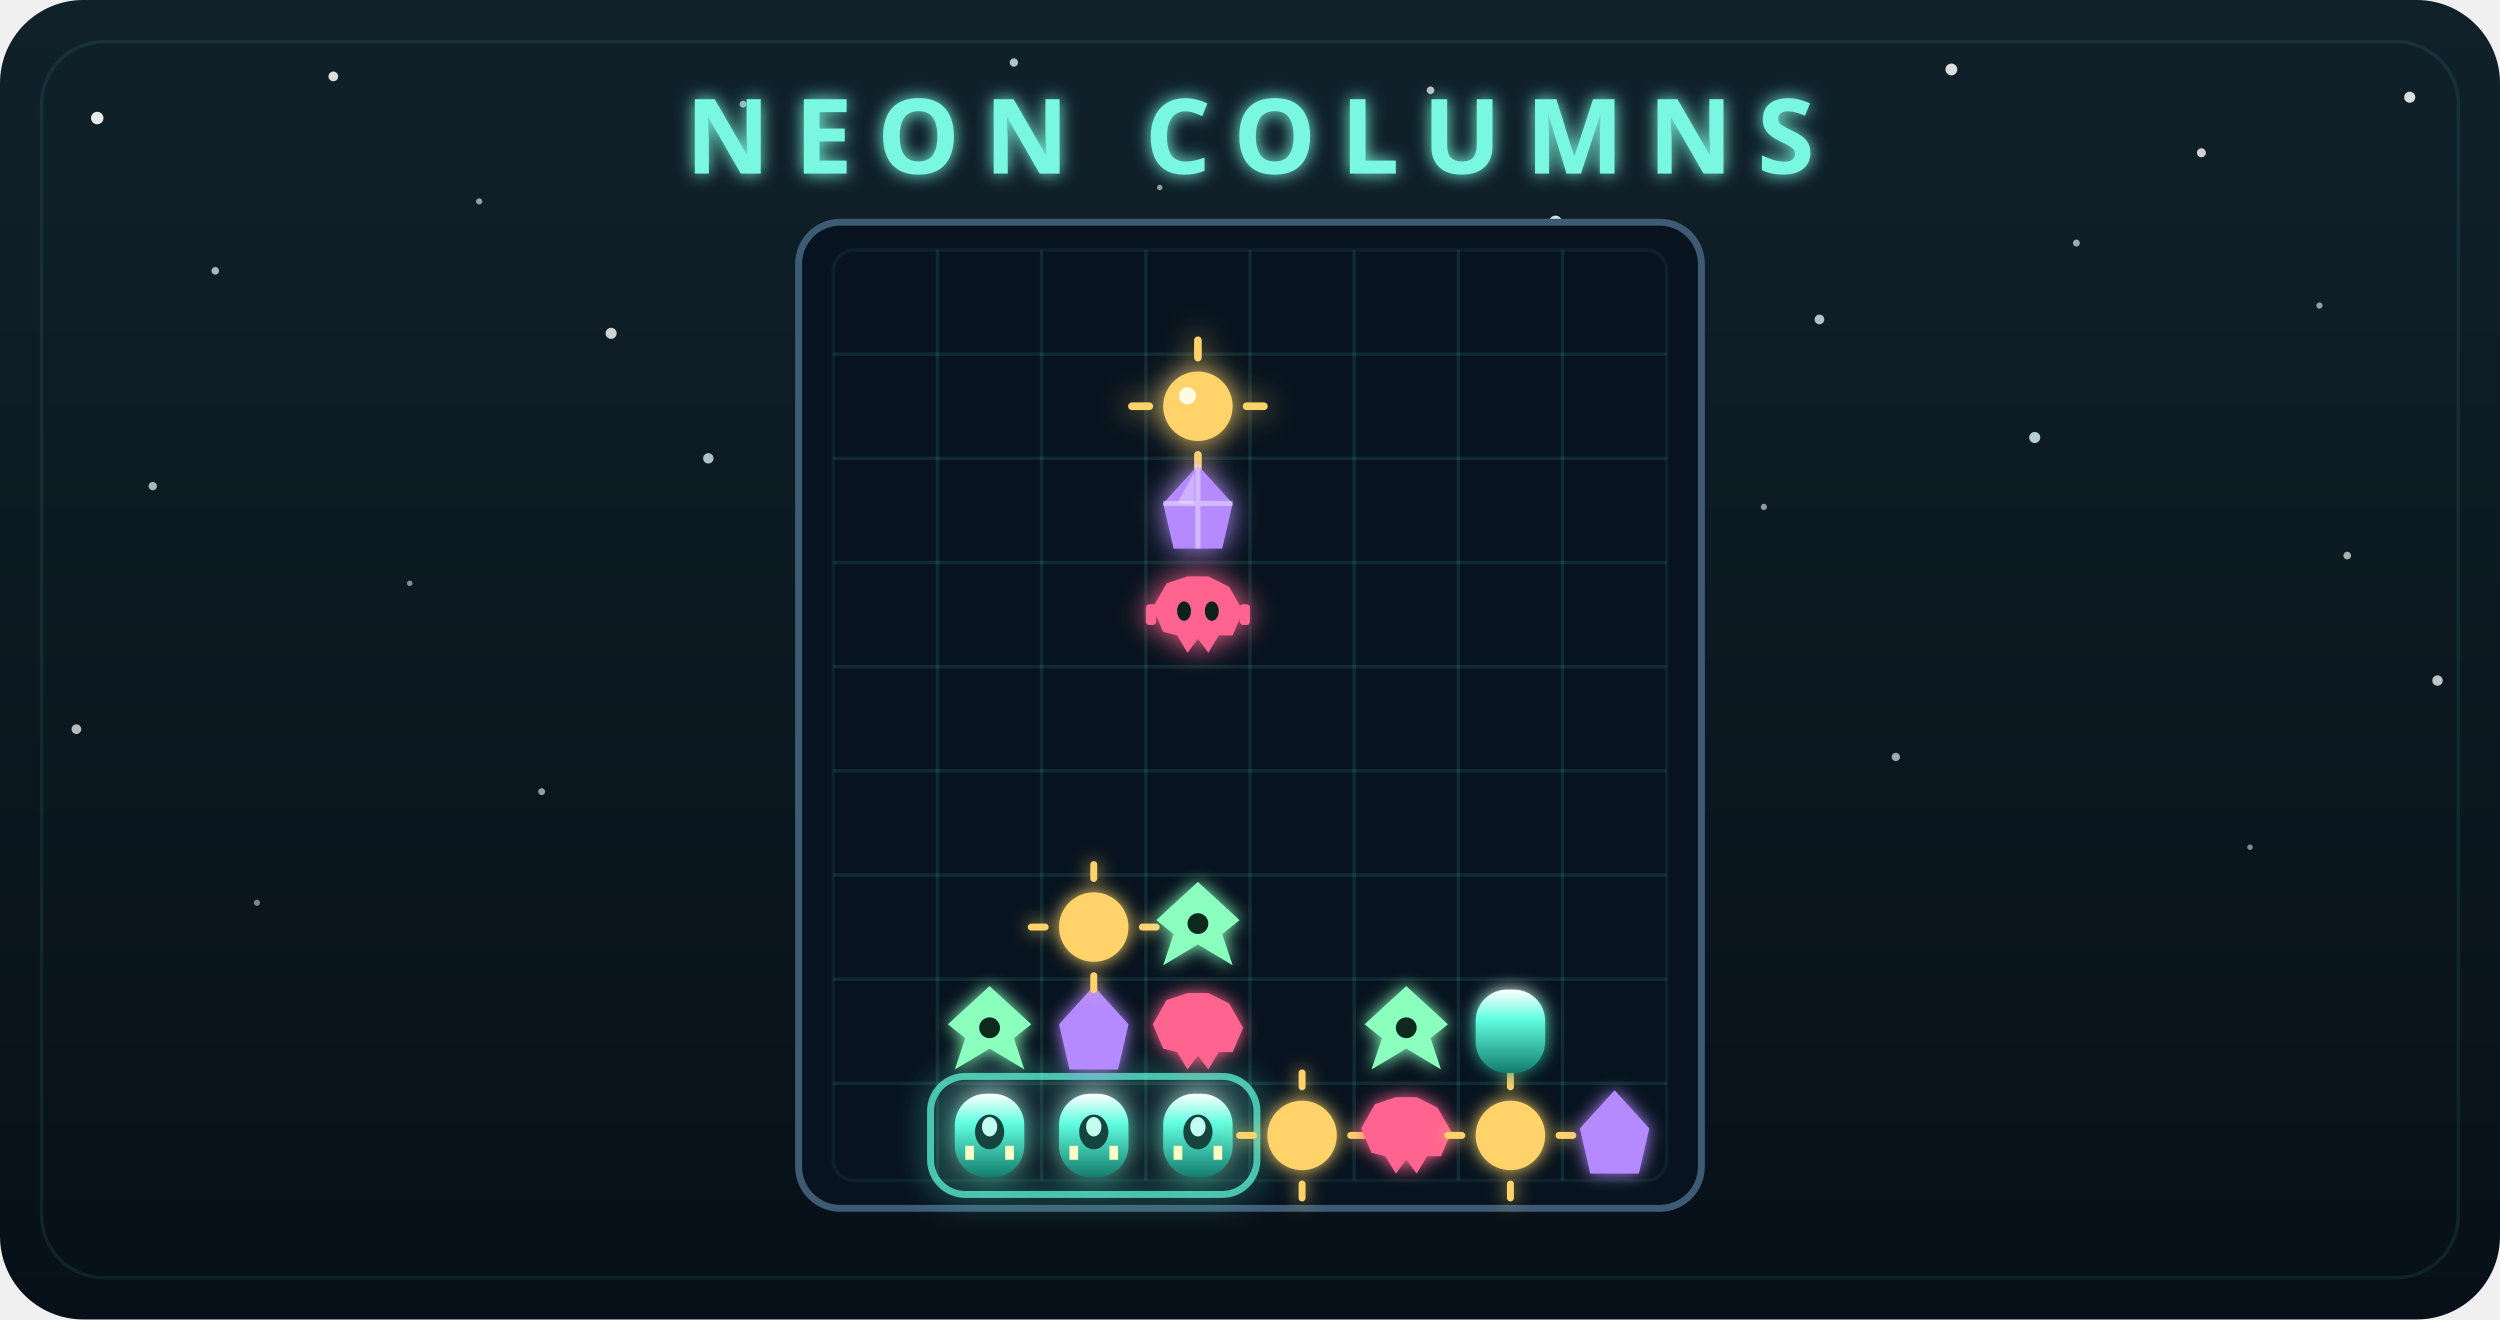
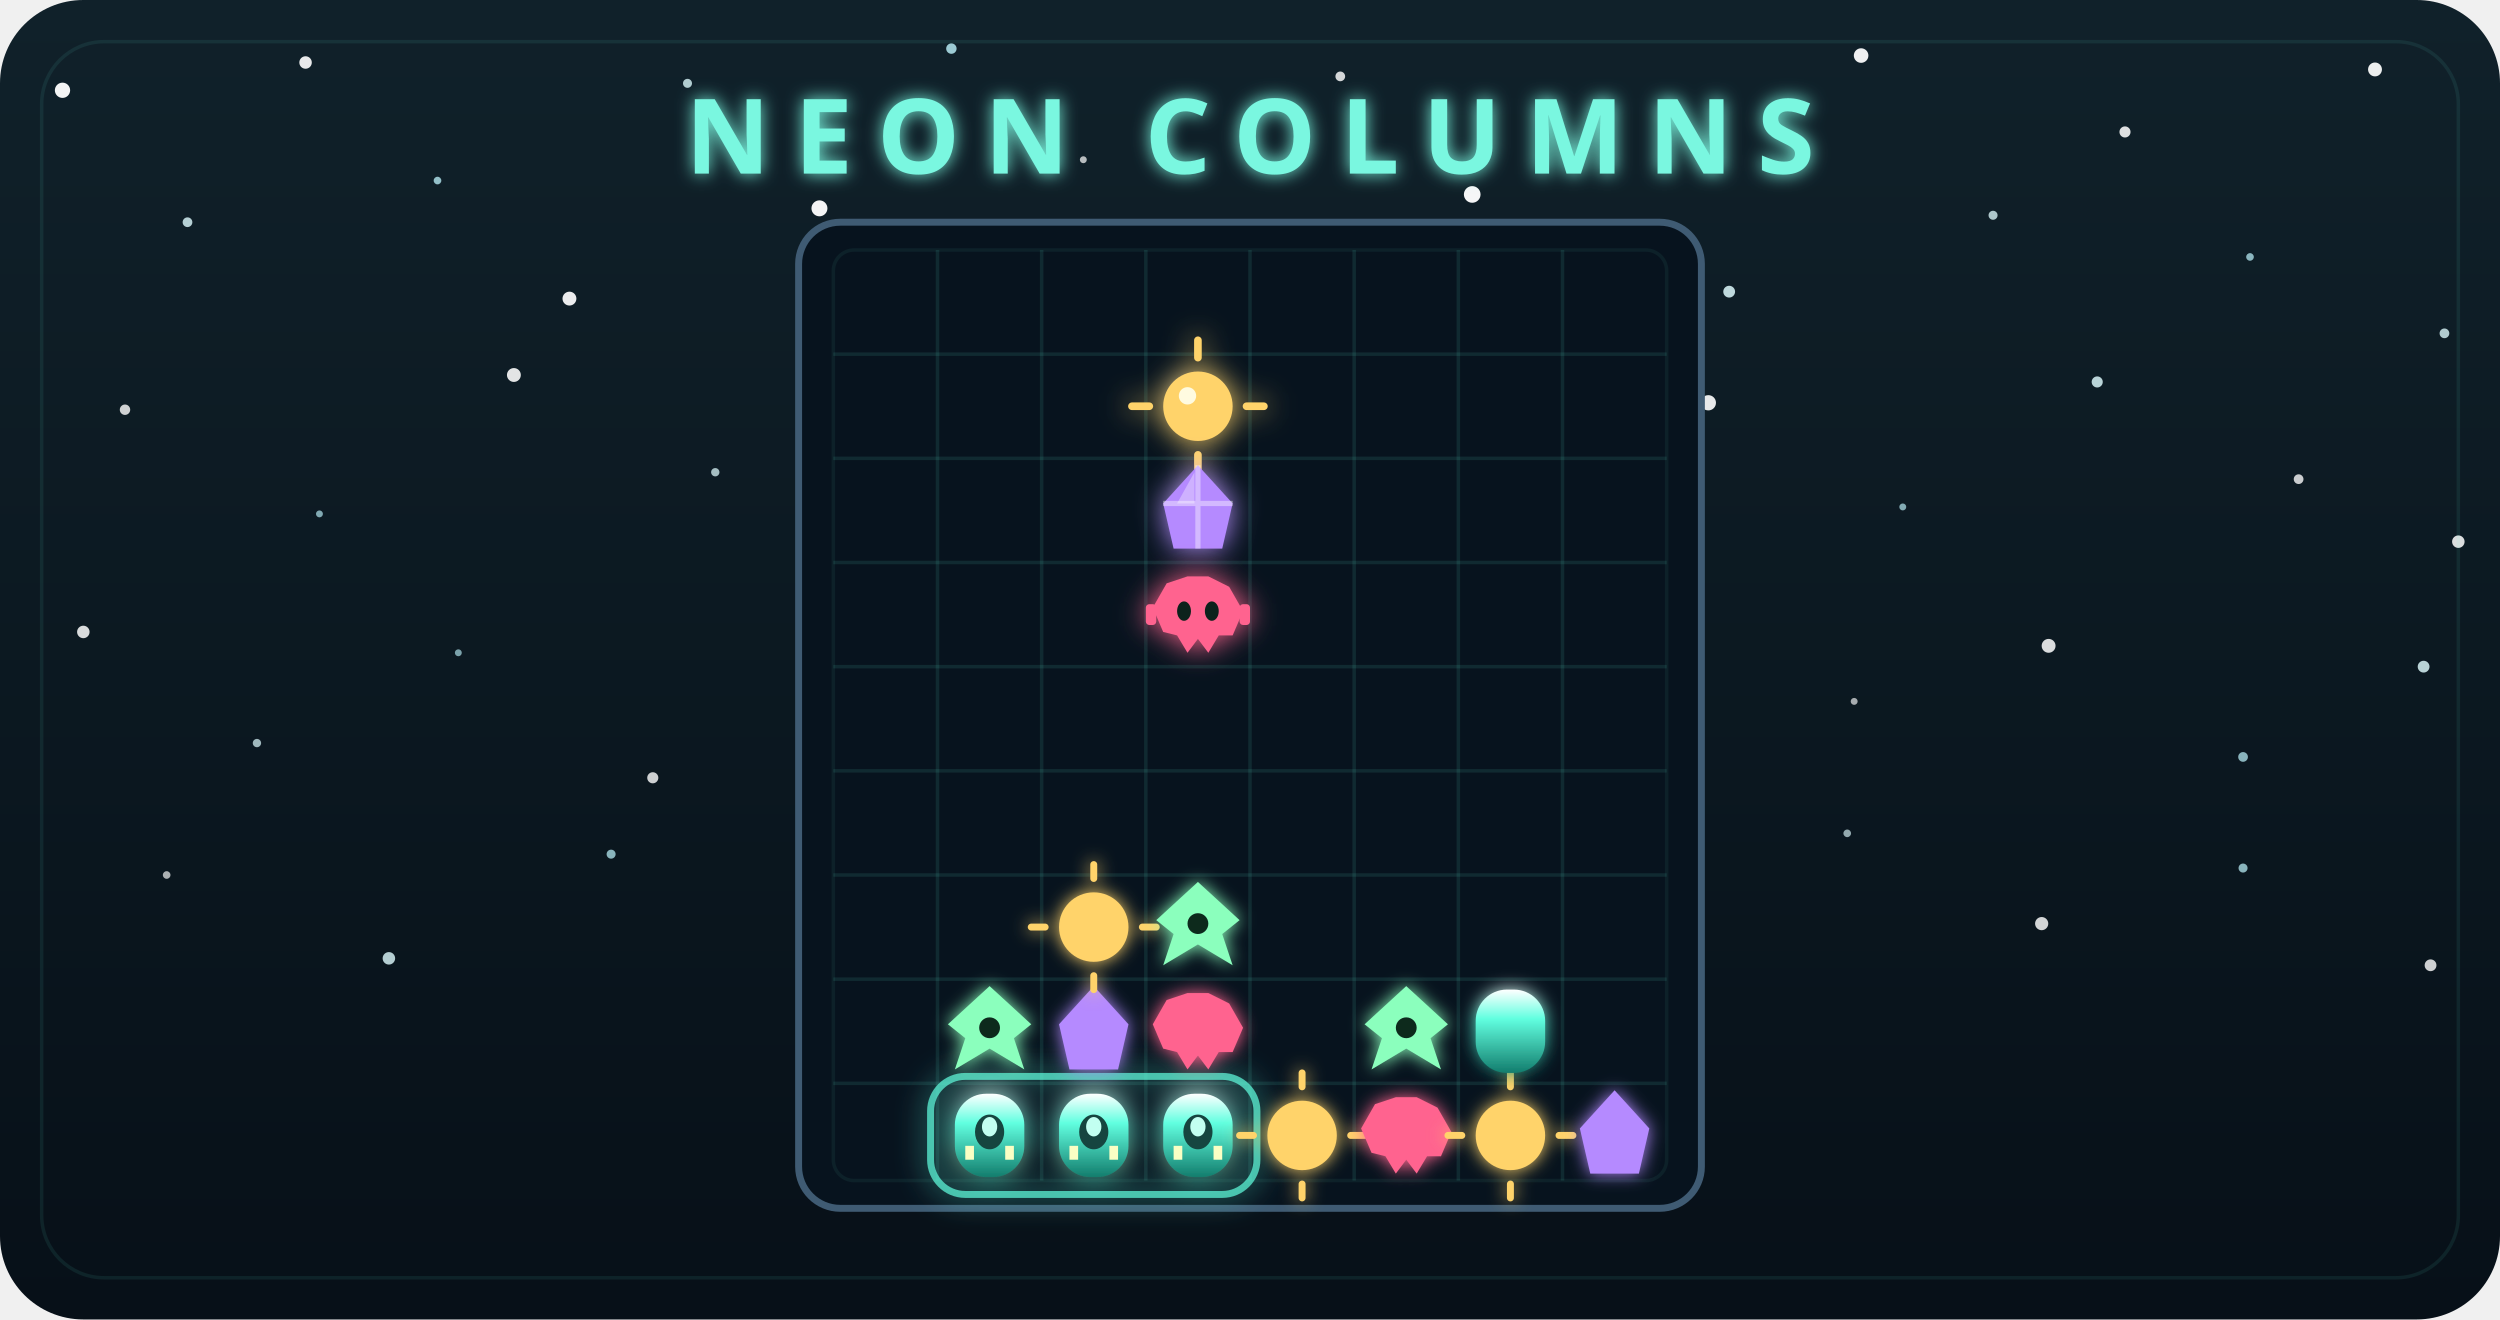
<svg xmlns="http://www.w3.org/2000/svg" viewBox="0 0 720 380" role="img" aria-labelledby="title desc">
  <defs>
    <linearGradient id="bg" x1="0" y1="0" x2="0" y2="1">
      <stop offset="0" stop-color="#10212a" />
      <stop offset="1" stop-color="#071018" />
    </linearGradient>
    <linearGradient id="cap" x1="0" y1="0" x2="0" y2="1">
      <stop offset="0" stop-color="#ffffff" />
      <stop offset="0.35" stop-color="#61ffe0" />
      <stop offset="1" stop-color="#137d6d" />
    </linearGradient>
    <filter id="g" x="-50%" y="-50%" width="200%" height="200%">
      <feGaussianBlur stdDeviation="4" result="b" />
      <feMerge>
        <feMergeNode in="b" />
        <feMergeNode in="SourceGraphic" />
      </feMerge>
    </filter>
    <filter id="gs" x="-40%" y="-40%" width="180%" height="180%">
      <feGaussianBlur stdDeviation="2.5" result="b" />
      <feMerge>
        <feMergeNode in="b" />
        <feMergeNode in="SourceGraphic" />
      </feMerge>
    </filter>
  </defs>
  <rect width="720" height="380" rx="24" fill="url(#bg)" />
  <g class="stars" aria-hidden="true">
-     <circle cx="28" cy="34" r="1.8" fill="#ffffff" opacity="0.9" />
-     <circle cx="62" cy="78" r="1.1" fill="#dffcff" opacity="0.7" />
-     <circle cx="96" cy="22" r="1.4" fill="#ffffff" opacity="0.85" />
-     <circle cx="138" cy="58" r="0.9" fill="#dffcff" opacity="0.6" />
-     <circle cx="176" cy="96" r="1.6" fill="#ffffff" opacity="0.8" />
-     <circle cx="214" cy="30" r="1.0" fill="#dffcff" opacity="0.65" />
-     <circle cx="252" cy="72" r="1.8" fill="#ffffff" opacity="0.9" />
-     <circle cx="292" cy="18" r="1.2" fill="#dffcff" opacity="0.75" />
-     <circle cx="334" cy="54" r="0.8" fill="#ffffff" opacity="0.55" />
-     <circle cx="372" cy="86" r="1.5" fill="#dffcff" opacity="0.8" />
-     <circle cx="412" cy="26" r="1.1" fill="#ffffff" opacity="0.7" />
-     <circle cx="448" cy="64" r="1.9" fill="#dffcff" opacity="0.9" />
-     <circle cx="486" cy="38" r="0.9" fill="#ffffff" opacity="0.6" />
-     <circle cx="524" cy="92" r="1.4" fill="#dffcff" opacity="0.75" />
-     <circle cx="562" cy="20" r="1.7" fill="#ffffff" opacity="0.85" />
-     <circle cx="598" cy="70" r="1.0" fill="#dffcff" opacity="0.65" />
-     <circle cx="634" cy="44" r="1.3" fill="#ffffff" opacity="0.8" />
-     <circle cx="668" cy="88" r="0.9" fill="#dffcff" opacity="0.6" />
-     <circle cx="694" cy="28" r="1.6" fill="#ffffff" opacity="0.85" />
-     <circle cx="44" cy="140" r="1.2" fill="#dffcff" opacity="0.7" />
-     <circle cx="118" cy="168" r="0.8" fill="#ffffff" opacity="0.5" />
-     <circle cx="204" cy="132" r="1.5" fill="#dffcff" opacity="0.75" />
-     <circle cx="318" cy="152" r="1.0" fill="#ffffff" opacity="0.6" />
-     <circle cx="402" cy="118" r="1.3" fill="#dffcff" opacity="0.7" />
-     <circle cx="508" cy="146" r="0.9" fill="#ffffff" opacity="0.55" />
-     <circle cx="586" cy="126" r="1.6" fill="#dffcff" opacity="0.8" />
-     <circle cx="676" cy="160" r="1.1" fill="#ffffff" opacity="0.65" />
-     <circle cx="22" cy="210" r="1.4" fill="#ffffff" opacity="0.7" />
-     <circle cx="156" cy="228" r="1.0" fill="#dffcff" opacity="0.6" />
-     <circle cx="356" cy="204" r="0.8" fill="#ffffff" opacity="0.45" />
-     <circle cx="546" cy="218" r="1.2" fill="#dffcff" opacity="0.65" />
-     <circle cx="702" cy="196" r="1.5" fill="#ffffff" opacity="0.75" />
-     <circle cx="74" cy="260" r="0.9" fill="#dffcff" opacity="0.5" />
-     <circle cx="268" cy="248" r="1.3" fill="#ffffff" opacity="0.6" />
-     <circle cx="468" cy="262" r="1.1" fill="#dffcff" opacity="0.55" />
-     <circle cx="648" cy="244" r="0.8" fill="#ffffff" opacity="0.5" />
+     <circle cx="18" cy="26" r="2.2" fill="#ffffff" opacity="0.95" />
+     <circle cx="54" cy="64" r="1.4" fill="#dffcff" opacity="0.8" />
+     <circle cx="88" cy="18" r="1.8" fill="#ffffff" opacity="0.9" />
+     <circle cx="126" cy="52" r="1.1" fill="#bff6ff" opacity="0.75" />
+     <circle cx="164" cy="86" r="2.0" fill="#ffffff" opacity="0.92" />
+     <circle cx="198" cy="24" r="1.3" fill="#dffcff" opacity="0.78" />
+     <circle cx="236" cy="60" r="2.3" fill="#ffffff" opacity="0.95" />
+     <circle cx="274" cy="14" r="1.5" fill="#bff6ff" opacity="0.8" />
+     <circle cx="312" cy="46" r="1.0" fill="#ffffff" opacity="0.7" />
+     <circle cx="348" cy="78" r="1.9" fill="#dffcff" opacity="0.88" />
+     <circle cx="386" cy="22" r="1.4" fill="#ffffff" opacity="0.82" />
+     <circle cx="424" cy="56" r="2.4" fill="#ffffff" opacity="0.96" />
+     <circle cx="462" cy="32" r="1.1" fill="#bff6ff" opacity="0.72" />
+     <circle cx="498" cy="84" r="1.7" fill="#dffcff" opacity="0.84" />
+     <circle cx="536" cy="16" r="2.1" fill="#ffffff" opacity="0.93" />
+     <circle cx="574" cy="62" r="1.3" fill="#dffcff" opacity="0.76" />
+     <circle cx="612" cy="38" r="1.6" fill="#ffffff" opacity="0.86" />
+     <circle cx="648" cy="74" r="1.1" fill="#bff6ff" opacity="0.7" />
+     <circle cx="684" cy="20" r="2.0" fill="#ffffff" opacity="0.92" />
+     <circle cx="704" cy="96" r="1.4" fill="#dffcff" opacity="0.78" />
+     <circle cx="36" cy="118" r="1.5" fill="#ffffff" opacity="0.8" />
+     <circle cx="92" cy="148" r="1.0" fill="#bff6ff" opacity="0.65" />
+     <circle cx="148" cy="108" r="2.0" fill="#ffffff" opacity="0.88" />
+     <circle cx="206" cy="136" r="1.2" fill="#dffcff" opacity="0.72" />
+     <circle cx="262" cy="112" r="1.7" fill="#ffffff" opacity="0.84" />
+     <circle cx="322" cy="142" r="1.1" fill="#bff6ff" opacity="0.68" />
+     <circle cx="378" cy="104" r="1.9" fill="#dffcff" opacity="0.86" />
+     <circle cx="438" cy="132" r="1.3" fill="#ffffff" opacity="0.76" />
+     <circle cx="492" cy="116" r="2.2" fill="#ffffff" opacity="0.9" />
+     <circle cx="548" cy="146" r="1.0" fill="#bff6ff" opacity="0.66" />
+     <circle cx="604" cy="110" r="1.6" fill="#dffcff" opacity="0.82" />
+     <circle cx="662" cy="138" r="1.4" fill="#ffffff" opacity="0.78" />
+     <circle cx="708" cy="156" r="1.8" fill="#ffffff" opacity="0.85" />
+     <circle cx="24" cy="182" r="1.8" fill="#ffffff" opacity="0.84" />
+     <circle cx="74" cy="214" r="1.2" fill="#dffcff" opacity="0.7" />
+     <circle cx="132" cy="188" r="1.0" fill="#bff6ff" opacity="0.62" />
+     <circle cx="188" cy="224" r="1.6" fill="#ffffff" opacity="0.8" />
+     <circle cx="246" cy="176" r="2.1" fill="#dffcff" opacity="0.86" />
+     <circle cx="304" cy="208" r="1.1" fill="#ffffff" opacity="0.68" />
+     <circle cx="360" cy="184" r="1.5" fill="#bff6ff" opacity="0.74" />
+     <circle cx="418" cy="216" r="1.9" fill="#ffffff" opacity="0.88" />
+     <circle cx="476" cy="172" r="1.3" fill="#dffcff" opacity="0.72" />
+     <circle cx="534" cy="202" r="1.0" fill="#ffffff" opacity="0.64" />
+     <circle cx="590" cy="186" r="2.0" fill="#ffffff" opacity="0.85" />
+     <circle cx="646" cy="218" r="1.4" fill="#bff6ff" opacity="0.7" />
+     <circle cx="698" cy="192" r="1.7" fill="#dffcff" opacity="0.82" />
+     <circle cx="48" cy="252" r="1.1" fill="#ffffff" opacity="0.66" />
+     <circle cx="112" cy="276" r="1.8" fill="#dffcff" opacity="0.8" />
+     <circle cx="176" cy="246" r="1.3" fill="#bff6ff" opacity="0.7" />
+     <circle cx="238" cy="268" r="1.0" fill="#ffffff" opacity="0.6" />
+     <circle cx="298" cy="242" r="1.6" fill="#ffffff" opacity="0.78" />
+     <circle cx="356" cy="274" r="2.0" fill="#dffcff" opacity="0.84" />
+     <circle cx="416" cy="248" r="1.2" fill="#bff6ff" opacity="0.68" />
+     <circle cx="474" cy="272" r="1.5" fill="#ffffff" opacity="0.76" />
+     <circle cx="532" cy="240" r="1.1" fill="#dffcff" opacity="0.64" />
+     <circle cx="588" cy="266" r="1.9" fill="#ffffff" opacity="0.82" />
+     <circle cx="646" cy="250" r="1.3" fill="#bff6ff" opacity="0.7" />
+     <circle cx="700" cy="278" r="1.7" fill="#ffffff" opacity="0.8" />
  </g>
  <rect x="12" y="12" width="696" height="356" rx="18" fill="none" stroke="#69ffe1" stroke-opacity="0.08" />
  <text x="360" y="50" text-anchor="middle" fill="#7af7e0" font-family="'Space Grotesk', system-ui, sans-serif" font-weight="800" font-size="30" letter-spacing="7" filter="url(#gs)">NEON COLUMNS</text>
  <g transform="translate(240 72)">
    <rect x="-10" y="-8" width="260" height="284" rx="12" fill="#07131e" stroke="#3f5b73" stroke-width="2" />
    <g stroke="#69ffe1" stroke-opacity="0.10" stroke-width="1">
      <path d="M30 0v268M60 0v268M90 0v268M120 0v268M150 0v268M180 0v268M210 0v268" />
      <path d="M0 30h240M0 60h240M0 90h240M0 120h240M0 150h240M0 180h240M0 210h240M0 240h240" />
    </g>
    <rect x="0" y="0" width="240" height="268" rx="6" fill="none" stroke="#69ffe1" stroke-opacity="0.06" />
    <g transform="translate(105,45)" filter="url(#g)">
      <circle cx="0" cy="0" r="10" fill="#ffd36b" />
      <g stroke="#ffd36b" stroke-width="2.2" stroke-linecap="round">
        <line x1="0" y1="-14" x2="0" y2="-19" />
        <line x1="0" y1="14" x2="0" y2="19" />
        <line x1="-14" y1="0" x2="-19" y2="0" />
        <line x1="14" y1="0" x2="19" y2="0" />
      </g>
      <circle cx="-3" cy="-3" r="2.5" fill="#fffbe0" />
    </g>
    <g transform="translate(105,75)" filter="url(#g)">
      <path d="M0 -13 L10 -2 L7 11 L-7 11 L-10 -2 Z" fill="#b58aff" />
      <path d="M0 -13 L0 11 M-10 -2 L10 -2" stroke="#ffffff66" stroke-width="1.5" />
      <path d="M-1 -11 L-6 -2 L-1 -2 Z" fill="#ffffff55" />
    </g>
    <g transform="translate(105,105)" filter="url(#g)">
      <path d="M-13 -2 L-9 -9 L-3 -11 L3 -11 L9 -8 L13 -1 L10 6 L6 6 L3 11 L0 7 L-3 11 L-6 6 L-10 5 Z" fill="#ff648f" />
      <rect x="-15" y="-3" width="3" height="6" rx="1" fill="#ff648f" />
      <rect x="12" y="-3" width="3" height="6" rx="1" fill="#ff648f" />
      <ellipse cx="-4" cy="-1" rx="2" ry="2.8" fill="#10201c" />
      <ellipse cx="4" cy="-1" rx="2" ry="2.8" fill="#10201c" />
    </g>
    <g filter="url(#g)">
      <g transform="translate(45,255)">
        <rect x="-10" y="-12" width="20" height="24" rx="9" fill="url(#cap)" />
        <ellipse cx="0" cy="-1" rx="4.2" ry="5" fill="#13453f" />
        <ellipse cx="0" cy="-2.5" rx="2.2" ry="2.8" fill="#c2fff1" />
        <rect x="-7" y="3" width="2.5" height="4" fill="#faffc4" />
        <rect x="4.5" y="3" width="2.5" height="4" fill="#faffc4" />
      </g>
      <g transform="translate(75,255)">
        <rect x="-10" y="-12" width="20" height="24" rx="9" fill="url(#cap)" />
        <ellipse cx="0" cy="-1" rx="4.2" ry="5" fill="#13453f" />
        <ellipse cx="0" cy="-2.5" rx="2.2" ry="2.8" fill="#c2fff1" />
        <rect x="-7" y="3" width="2.5" height="4" fill="#faffc4" />
        <rect x="4.5" y="3" width="2.5" height="4" fill="#faffc4" />
      </g>
      <g transform="translate(105,255)">
        <rect x="-10" y="-12" width="20" height="24" rx="9" fill="url(#cap)" />
        <ellipse cx="0" cy="-1" rx="4.2" ry="5" fill="#13453f" />
        <ellipse cx="0" cy="-2.5" rx="2.2" ry="2.8" fill="#c2fff1" />
        <rect x="-7" y="3" width="2.5" height="4" fill="#faffc4" />
        <rect x="4.5" y="3" width="2.5" height="4" fill="#faffc4" />
      </g>
      <rect x="28" y="238" width="94" height="34" rx="10" fill="none" stroke="#61ffe0" stroke-opacity="0.7" stroke-width="2" />
    </g>
    <g transform="translate(135,255)" filter="url(#gs)">
      <circle cx="0" cy="0" r="10" fill="#ffd36b" />
      <g stroke="#ffd36b" stroke-width="2" stroke-linecap="round">
        <line x1="0" y1="-14" x2="0" y2="-18" />
        <line x1="0" y1="14" x2="0" y2="18" />
        <line x1="-14" y1="0" x2="-18" y2="0" />
        <line x1="14" y1="0" x2="18" y2="0" />
      </g>
    </g>
    <g transform="translate(165,255)" filter="url(#gs)">
      <path d="M-13 -2 L-9 -9 L-3 -11 L3 -11 L9 -8 L13 -1 L10 6 L6 6 L3 11 L0 7 L-3 11 L-6 6 L-10 5 Z" fill="#ff648f" />
    </g>
    <g transform="translate(195,255)" filter="url(#gs)">
      <circle cx="0" cy="0" r="10" fill="#ffd36b" />
      <g stroke="#ffd36b" stroke-width="2" stroke-linecap="round">
        <line x1="0" y1="-14" x2="0" y2="-18" />
        <line x1="0" y1="14" x2="0" y2="18" />
        <line x1="-14" y1="0" x2="-18" y2="0" />
        <line x1="14" y1="0" x2="18" y2="0" />
      </g>
    </g>
    <g transform="translate(225,255)" filter="url(#gs)">
      <path d="M0 -13 L10 -2 L7 11 L-7 11 L-10 -2 Z" fill="#b58aff" />
    </g>
    <g transform="translate(45,225)" filter="url(#gs)">
      <path d="M0 -13 L12 -2 L7 2 L10 11 L0 5 L-10 11 L-7 2 L-12 -2 Z" fill="#8bffbd" />
      <circle cx="0" cy="-1" r="3" fill="#0e2a1f" />
    </g>
    <g transform="translate(75,225)" filter="url(#gs)">
      <path d="M0 -13 L10 -2 L7 11 L-7 11 L-10 -2 Z" fill="#b58aff" />
    </g>
    <g transform="translate(105,225)" filter="url(#gs)">
      <path d="M-13 -2 L-9 -9 L-3 -11 L3 -11 L9 -8 L13 -1 L10 6 L6 6 L3 11 L0 7 L-3 11 L-6 6 L-10 5 Z" fill="#ff648f" />
    </g>
    <g transform="translate(165,225)" filter="url(#gs)">
      <path d="M0 -13 L12 -2 L7 2 L10 11 L0 5 L-10 11 L-7 2 L-12 -2 Z" fill="#8bffbd" />
      <circle cx="0" cy="-1" r="3" fill="#0e2a1f" />
    </g>
    <g transform="translate(195,225)" filter="url(#gs)">
      <rect x="-10" y="-12" width="20" height="24" rx="9" fill="url(#cap)" />
    </g>
    <g transform="translate(75,195)" filter="url(#gs)">
      <circle cx="0" cy="0" r="10" fill="#ffd36b" />
      <g stroke="#ffd36b" stroke-width="2" stroke-linecap="round">
        <line x1="0" y1="-14" x2="0" y2="-18" />
        <line x1="0" y1="14" x2="0" y2="18" />
        <line x1="-14" y1="0" x2="-18" y2="0" />
        <line x1="14" y1="0" x2="18" y2="0" />
      </g>
    </g>
    <g transform="translate(105,195)" filter="url(#gs)">
      <path d="M0 -13 L12 -2 L7 2 L10 11 L0 5 L-10 11 L-7 2 L-12 -2 Z" fill="#8bffbd" />
      <circle cx="0" cy="-1" r="3" fill="#0e2a1f" />
    </g>
  </g>
</svg>
